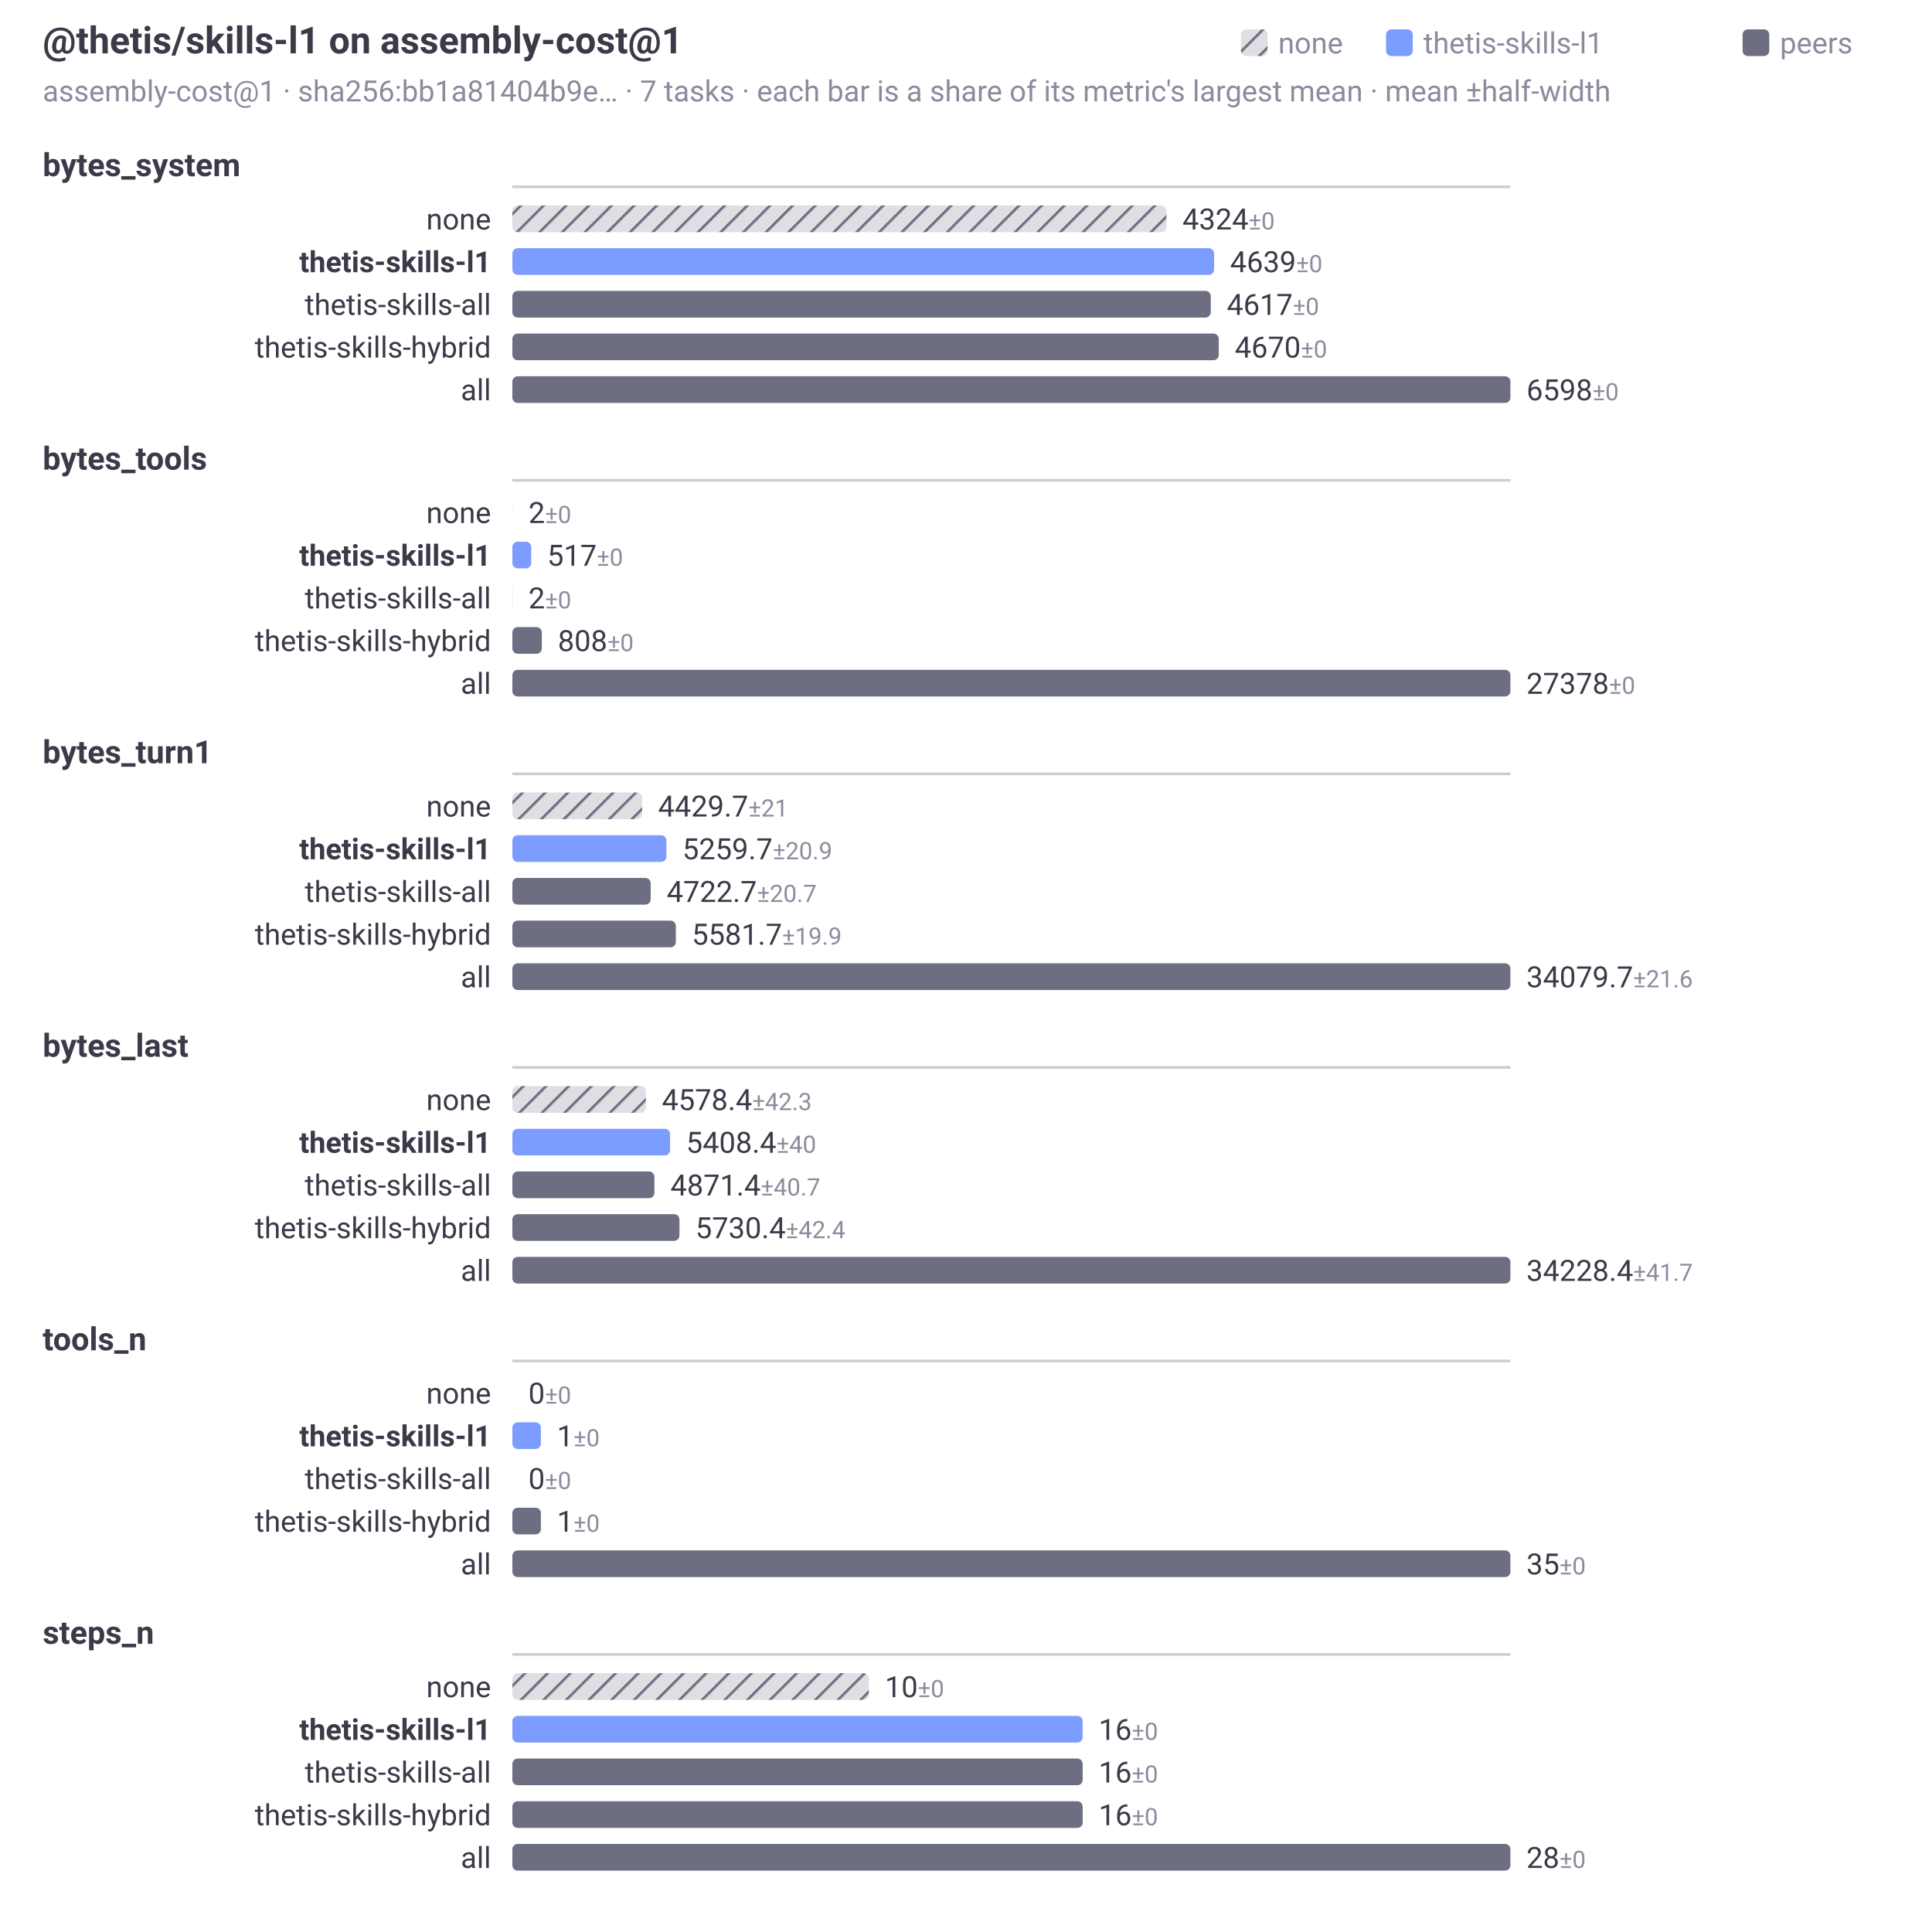
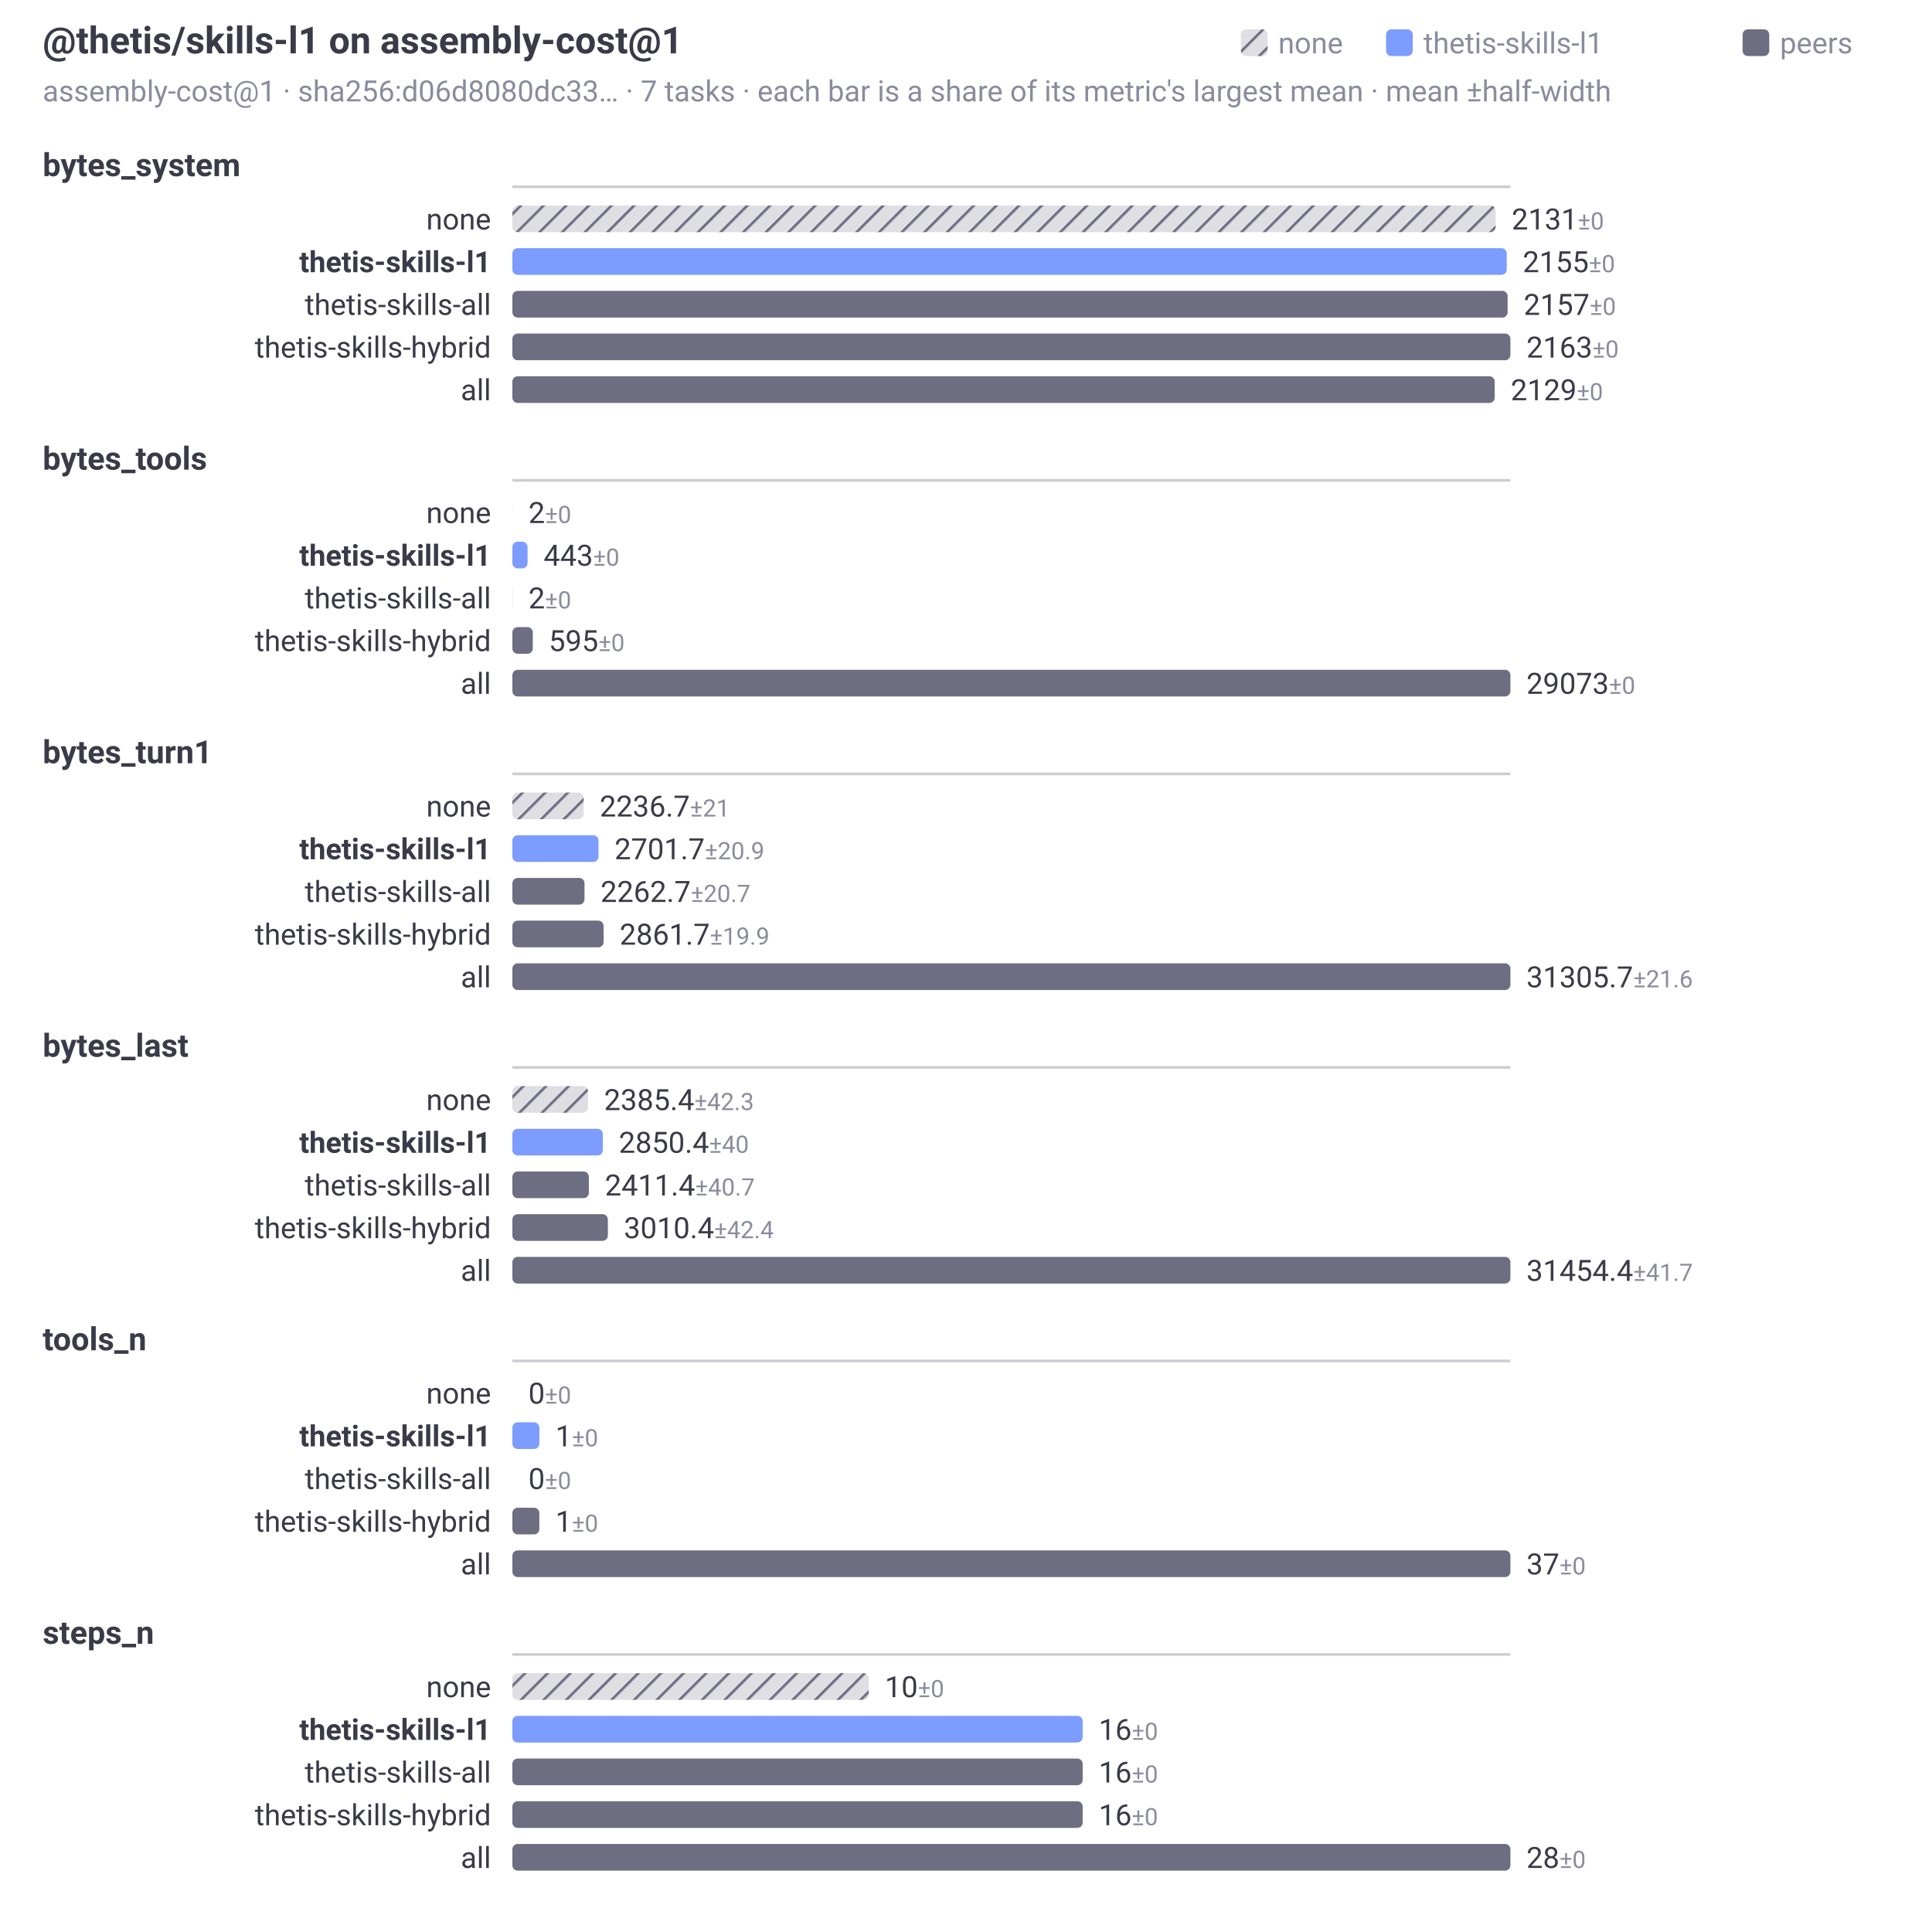
<svg xmlns="http://www.w3.org/2000/svg" width="720" height="724" viewBox="0 0 720 724" role="img" aria-labelledby="t d" font-family="system-ui, -apple-system, Segoe UI, Roboto, sans-serif">
  <style>.t{fill:#3a3a48}.f{fill:#8b8b9e}@media (prefers-color-scheme:dark){.t{fill:#d2d2dc}.f{fill:#9a9aae}}</style>
  <defs>
    <pattern id="hatch" width="6" height="6" patternUnits="userSpaceOnUse" patternTransform="rotate(45)">
      <rect width="6" height="6" fill="#6e6e82" fill-opacity="0.22" />
      <line x1="0" y1="0" x2="0" y2="6" stroke="#6e6e82" stroke-width="2" />
    </pattern>
  </defs>
  <text class="t" x="16" y="20" font-size="14" font-weight="600">@thetis/skills-l1 on assembly-cost@1</text>
-   <text class="f" x="16" y="38" font-size="11">assembly-cost@1 · sha256:bb1a81404b9e… · 7 tasks · each bar is a share of its metric's largest mean · mean ±half-width</text>
+   <text class="f" x="16" y="38" font-size="11">assembly-cost@1 · sha256:d06d8080dc33… · 7 tasks · each bar is a share of its metric's largest mean · mean ±half-width</text>
  <rect x="653" y="11" width="10" height="10" rx="2" fill="#6e6e82" />
  <text class="f" x="667" y="20" font-size="11">peers</text>
  <rect x="519.4" y="11" width="10" height="10" rx="2" fill="#7c9cff" />
  <text class="f" x="533.4" y="20" font-size="11">thetis-skills-l1</text>
  <rect x="465" y="11" width="10" height="10" rx="2" fill="url(#hatch)" />
  <text class="f" x="479" y="20" font-size="11">none</text>
  <text class="t" x="16" y="66" font-size="12" font-weight="600">bytes_system</text>
  <line x1="192" y1="70" x2="566" y2="70" stroke="#6e6e82" stroke-opacity="0.35" stroke-width="1" />
  <text class="t" x="184" y="86" font-size="11" text-anchor="end">none</text>
-   <rect x="192" y="77" width="245.1" height="10" rx="2" fill="url(#hatch)" />
-   <text class="t" x="443.1" y="86" font-size="11">4324<tspan class="f" font-size="9"> ±0</tspan>
+   <rect x="192" y="77" width="368.47" height="10" rx="2" fill="url(#hatch)" />
+   <text class="t" x="566.47" y="86" font-size="11">2131<tspan class="f" font-size="9"> ±0</tspan>
  </text>
  <text class="t" x="184" y="102" font-size="11" text-anchor="end" font-weight="600">thetis-skills-l1</text>
-   <rect x="192" y="93" width="262.96" height="10" rx="2" fill="#7c9cff" />
-   <text class="t" x="460.96" y="102" font-size="11">4639<tspan class="f" font-size="9"> ±0</tspan>
+   <rect x="192" y="93" width="372.62" height="10" rx="2" fill="#7c9cff" />
+   <text class="t" x="570.62" y="102" font-size="11">2155<tspan class="f" font-size="9"> ±0</tspan>
  </text>
  <text class="t" x="184" y="118" font-size="11" text-anchor="end">thetis-skills-all</text>
-   <rect x="192" y="109" width="261.71" height="10" rx="2" fill="#6e6e82" />
-   <text class="t" x="459.71" y="118" font-size="11">4617<tspan class="f" font-size="9"> ±0</tspan>
+   <rect x="192" y="109" width="372.96" height="10" rx="2" fill="#6e6e82" />
+   <text class="t" x="570.96" y="118" font-size="11">2157<tspan class="f" font-size="9"> ±0</tspan>
  </text>
  <text class="t" x="184" y="134" font-size="11" text-anchor="end">thetis-skills-hybrid</text>
-   <rect x="192" y="125" width="264.71" height="10" rx="2" fill="#6e6e82" />
-   <text class="t" x="462.71" y="134" font-size="11">4670<tspan class="f" font-size="9"> ±0</tspan>
+   <rect x="192" y="125" width="374" height="10" rx="2" fill="#6e6e82" />
+   <text class="t" x="572" y="134" font-size="11">2163<tspan class="f" font-size="9"> ±0</tspan>
  </text>
  <text class="t" x="184" y="150" font-size="11" text-anchor="end">all</text>
-   <rect x="192" y="141" width="374" height="10" rx="2" fill="#6e6e82" />
-   <text class="t" x="572" y="150" font-size="11">6598<tspan class="f" font-size="9"> ±0</tspan>
+   <rect x="192" y="141" width="368.12" height="10" rx="2" fill="#6e6e82" />
+   <text class="t" x="566.12" y="150" font-size="11">2129<tspan class="f" font-size="9"> ±0</tspan>
  </text>
  <text class="t" x="16" y="176" font-size="12" font-weight="600">bytes_tools</text>
  <line x1="192" y1="180" x2="566" y2="180" stroke="#6e6e82" stroke-opacity="0.35" stroke-width="1" />
  <text class="t" x="184" y="196" font-size="11" text-anchor="end">none</text>
  <rect x="192" y="187" width="0.03" height="10" rx="2" fill="url(#hatch)" />
  <text class="t" x="198.03" y="196" font-size="11">2<tspan class="f" font-size="9"> ±0</tspan>
  </text>
  <text class="t" x="184" y="212" font-size="11" text-anchor="end" font-weight="600">thetis-skills-l1</text>
-   <rect x="192" y="203" width="7.06" height="10" rx="2" fill="#7c9cff" />
-   <text class="t" x="205.06" y="212" font-size="11">517<tspan class="f" font-size="9"> ±0</tspan>
+   <rect x="192" y="203" width="5.7" height="10" rx="2" fill="#7c9cff" />
+   <text class="t" x="203.7" y="212" font-size="11">443<tspan class="f" font-size="9"> ±0</tspan>
  </text>
  <text class="t" x="184" y="228" font-size="11" text-anchor="end">thetis-skills-all</text>
  <rect x="192" y="219" width="0.03" height="10" rx="2" fill="#6e6e82" />
  <text class="t" x="198.03" y="228" font-size="11">2<tspan class="f" font-size="9"> ±0</tspan>
  </text>
  <text class="t" x="184" y="244" font-size="11" text-anchor="end">thetis-skills-hybrid</text>
-   <rect x="192" y="235" width="11.04" height="10" rx="2" fill="#6e6e82" />
-   <text class="t" x="209.04" y="244" font-size="11">808<tspan class="f" font-size="9"> ±0</tspan>
+   <rect x="192" y="235" width="7.65" height="10" rx="2" fill="#6e6e82" />
+   <text class="t" x="205.65" y="244" font-size="11">595<tspan class="f" font-size="9"> ±0</tspan>
  </text>
  <text class="t" x="184" y="260" font-size="11" text-anchor="end">all</text>
  <rect x="192" y="251" width="374" height="10" rx="2" fill="#6e6e82" />
-   <text class="t" x="572" y="260" font-size="11">27378<tspan class="f" font-size="9"> ±0</tspan>
+   <text class="t" x="572" y="260" font-size="11">29073<tspan class="f" font-size="9"> ±0</tspan>
  </text>
  <text class="t" x="16" y="286" font-size="12" font-weight="600">bytes_turn1</text>
  <line x1="192" y1="290" x2="566" y2="290" stroke="#6e6e82" stroke-opacity="0.35" stroke-width="1" />
  <text class="t" x="184" y="306" font-size="11" text-anchor="end">none</text>
-   <rect x="192" y="297" width="48.61" height="10" rx="2" fill="url(#hatch)" />
-   <text class="t" x="246.61" y="306" font-size="11">4429.7<tspan class="f" font-size="9"> ±21</tspan>
+   <rect x="192" y="297" width="26.72" height="10" rx="2" fill="url(#hatch)" />
+   <text class="t" x="224.72" y="306" font-size="11">2236.7<tspan class="f" font-size="9"> ±21</tspan>
  </text>
  <text class="t" x="184" y="322" font-size="11" text-anchor="end" font-weight="600">thetis-skills-l1</text>
-   <rect x="192" y="313" width="57.72" height="10" rx="2" fill="#7c9cff" />
-   <text class="t" x="255.72" y="322" font-size="11">5259.7<tspan class="f" font-size="9"> ±20.9</tspan>
+   <rect x="192" y="313" width="32.28" height="10" rx="2" fill="#7c9cff" />
+   <text class="t" x="230.28" y="322" font-size="11">2701.7<tspan class="f" font-size="9"> ±20.9</tspan>
  </text>
  <text class="t" x="184" y="338" font-size="11" text-anchor="end">thetis-skills-all</text>
-   <rect x="192" y="329" width="51.83" height="10" rx="2" fill="#6e6e82" />
-   <text class="t" x="249.83" y="338" font-size="11">4722.7<tspan class="f" font-size="9"> ±20.7</tspan>
+   <rect x="192" y="329" width="27.03" height="10" rx="2" fill="#6e6e82" />
+   <text class="t" x="225.03" y="338" font-size="11">2262.7<tspan class="f" font-size="9"> ±20.7</tspan>
  </text>
  <text class="t" x="184" y="354" font-size="11" text-anchor="end">thetis-skills-hybrid</text>
-   <rect x="192" y="345" width="61.26" height="10" rx="2" fill="#6e6e82" />
-   <text class="t" x="259.26" y="354" font-size="11">5581.7<tspan class="f" font-size="9"> ±19.9</tspan>
+   <rect x="192" y="345" width="34.19" height="10" rx="2" fill="#6e6e82" />
+   <text class="t" x="232.19" y="354" font-size="11">2861.7<tspan class="f" font-size="9"> ±19.9</tspan>
  </text>
  <text class="t" x="184" y="370" font-size="11" text-anchor="end">all</text>
  <rect x="192" y="361" width="374" height="10" rx="2" fill="#6e6e82" />
-   <text class="t" x="572" y="370" font-size="11">34079.7<tspan class="f" font-size="9"> ±21.6</tspan>
+   <text class="t" x="572" y="370" font-size="11">31305.7<tspan class="f" font-size="9"> ±21.6</tspan>
  </text>
  <text class="t" x="16" y="396" font-size="12" font-weight="600">bytes_last</text>
  <line x1="192" y1="400" x2="566" y2="400" stroke="#6e6e82" stroke-opacity="0.35" stroke-width="1" />
  <text class="t" x="184" y="416" font-size="11" text-anchor="end">none</text>
-   <rect x="192" y="407" width="50.03" height="10" rx="2" fill="url(#hatch)" />
-   <text class="t" x="248.03" y="416" font-size="11">4578.4<tspan class="f" font-size="9"> ±42.3</tspan>
+   <rect x="192" y="407" width="28.36" height="10" rx="2" fill="url(#hatch)" />
+   <text class="t" x="226.36" y="416" font-size="11">2385.4<tspan class="f" font-size="9"> ±42.3</tspan>
  </text>
  <text class="t" x="184" y="432" font-size="11" text-anchor="end" font-weight="600">thetis-skills-l1</text>
-   <rect x="192" y="423" width="59.1" height="10" rx="2" fill="#7c9cff" />
-   <text class="t" x="257.1" y="432" font-size="11">5408.4<tspan class="f" font-size="9"> ±40</tspan>
+   <rect x="192" y="423" width="33.89" height="10" rx="2" fill="#7c9cff" />
+   <text class="t" x="231.89" y="432" font-size="11">2850.4<tspan class="f" font-size="9"> ±40</tspan>
  </text>
  <text class="t" x="184" y="448" font-size="11" text-anchor="end">thetis-skills-all</text>
-   <rect x="192" y="439" width="53.23" height="10" rx="2" fill="#6e6e82" />
-   <text class="t" x="251.23" y="448" font-size="11">4871.4<tspan class="f" font-size="9"> ±40.7</tspan>
+   <rect x="192" y="439" width="28.67" height="10" rx="2" fill="#6e6e82" />
+   <text class="t" x="226.67" y="448" font-size="11">2411.4<tspan class="f" font-size="9"> ±40.7</tspan>
  </text>
  <text class="t" x="184" y="464" font-size="11" text-anchor="end">thetis-skills-hybrid</text>
-   <rect x="192" y="455" width="62.61" height="10" rx="2" fill="#6e6e82" />
-   <text class="t" x="260.61" y="464" font-size="11">5730.4<tspan class="f" font-size="9"> ±42.4</tspan>
+   <rect x="192" y="455" width="35.79" height="10" rx="2" fill="#6e6e82" />
+   <text class="t" x="233.79" y="464" font-size="11">3010.4<tspan class="f" font-size="9"> ±42.4</tspan>
  </text>
  <text class="t" x="184" y="480" font-size="11" text-anchor="end">all</text>
  <rect x="192" y="471" width="374" height="10" rx="2" fill="#6e6e82" />
-   <text class="t" x="572" y="480" font-size="11">34228.4<tspan class="f" font-size="9"> ±41.7</tspan>
+   <text class="t" x="572" y="480" font-size="11">31454.4<tspan class="f" font-size="9"> ±41.7</tspan>
  </text>
  <text class="t" x="16" y="506" font-size="12" font-weight="600">tools_n</text>
  <line x1="192" y1="510" x2="566" y2="510" stroke="#6e6e82" stroke-opacity="0.35" stroke-width="1" />
  <text class="t" x="184" y="526" font-size="11" text-anchor="end">none</text>
  <rect x="192" y="517" width="0" height="10" rx="2" fill="url(#hatch)" />
  <text class="t" x="198" y="526" font-size="11">0<tspan class="f" font-size="9"> ±0</tspan>
  </text>
  <text class="t" x="184" y="542" font-size="11" text-anchor="end" font-weight="600">thetis-skills-l1</text>
-   <rect x="192" y="533" width="10.69" height="10" rx="2" fill="#7c9cff" />
-   <text class="t" x="208.69" y="542" font-size="11">1<tspan class="f" font-size="9"> ±0</tspan>
+   <rect x="192" y="533" width="10.11" height="10" rx="2" fill="#7c9cff" />
+   <text class="t" x="208.11" y="542" font-size="11">1<tspan class="f" font-size="9"> ±0</tspan>
  </text>
  <text class="t" x="184" y="558" font-size="11" text-anchor="end">thetis-skills-all</text>
  <rect x="192" y="549" width="0" height="10" rx="2" fill="#6e6e82" />
  <text class="t" x="198" y="558" font-size="11">0<tspan class="f" font-size="9"> ±0</tspan>
  </text>
  <text class="t" x="184" y="574" font-size="11" text-anchor="end">thetis-skills-hybrid</text>
-   <rect x="192" y="565" width="10.69" height="10" rx="2" fill="#6e6e82" />
-   <text class="t" x="208.69" y="574" font-size="11">1<tspan class="f" font-size="9"> ±0</tspan>
+   <rect x="192" y="565" width="10.11" height="10" rx="2" fill="#6e6e82" />
+   <text class="t" x="208.11" y="574" font-size="11">1<tspan class="f" font-size="9"> ±0</tspan>
  </text>
  <text class="t" x="184" y="590" font-size="11" text-anchor="end">all</text>
  <rect x="192" y="581" width="374" height="10" rx="2" fill="#6e6e82" />
-   <text class="t" x="572" y="590" font-size="11">35<tspan class="f" font-size="9"> ±0</tspan>
+   <text class="t" x="572" y="590" font-size="11">37<tspan class="f" font-size="9"> ±0</tspan>
  </text>
  <text class="t" x="16" y="616" font-size="12" font-weight="600">steps_n</text>
  <line x1="192" y1="620" x2="566" y2="620" stroke="#6e6e82" stroke-opacity="0.35" stroke-width="1" />
  <text class="t" x="184" y="636" font-size="11" text-anchor="end">none</text>
  <rect x="192" y="627" width="133.57" height="10" rx="2" fill="url(#hatch)" />
  <text class="t" x="331.57" y="636" font-size="11">10<tspan class="f" font-size="9"> ±0</tspan>
  </text>
  <text class="t" x="184" y="652" font-size="11" text-anchor="end" font-weight="600">thetis-skills-l1</text>
  <rect x="192" y="643" width="213.71" height="10" rx="2" fill="#7c9cff" />
  <text class="t" x="411.71" y="652" font-size="11">16<tspan class="f" font-size="9"> ±0</tspan>
  </text>
  <text class="t" x="184" y="668" font-size="11" text-anchor="end">thetis-skills-all</text>
  <rect x="192" y="659" width="213.71" height="10" rx="2" fill="#6e6e82" />
  <text class="t" x="411.71" y="668" font-size="11">16<tspan class="f" font-size="9"> ±0</tspan>
  </text>
  <text class="t" x="184" y="684" font-size="11" text-anchor="end">thetis-skills-hybrid</text>
  <rect x="192" y="675" width="213.71" height="10" rx="2" fill="#6e6e82" />
  <text class="t" x="411.71" y="684" font-size="11">16<tspan class="f" font-size="9"> ±0</tspan>
  </text>
  <text class="t" x="184" y="700" font-size="11" text-anchor="end">all</text>
  <rect x="192" y="691" width="374" height="10" rx="2" fill="#6e6e82" />
  <text class="t" x="572" y="700" font-size="11">28<tspan class="f" font-size="9"> ±0</tspan>
  </text>
</svg>
